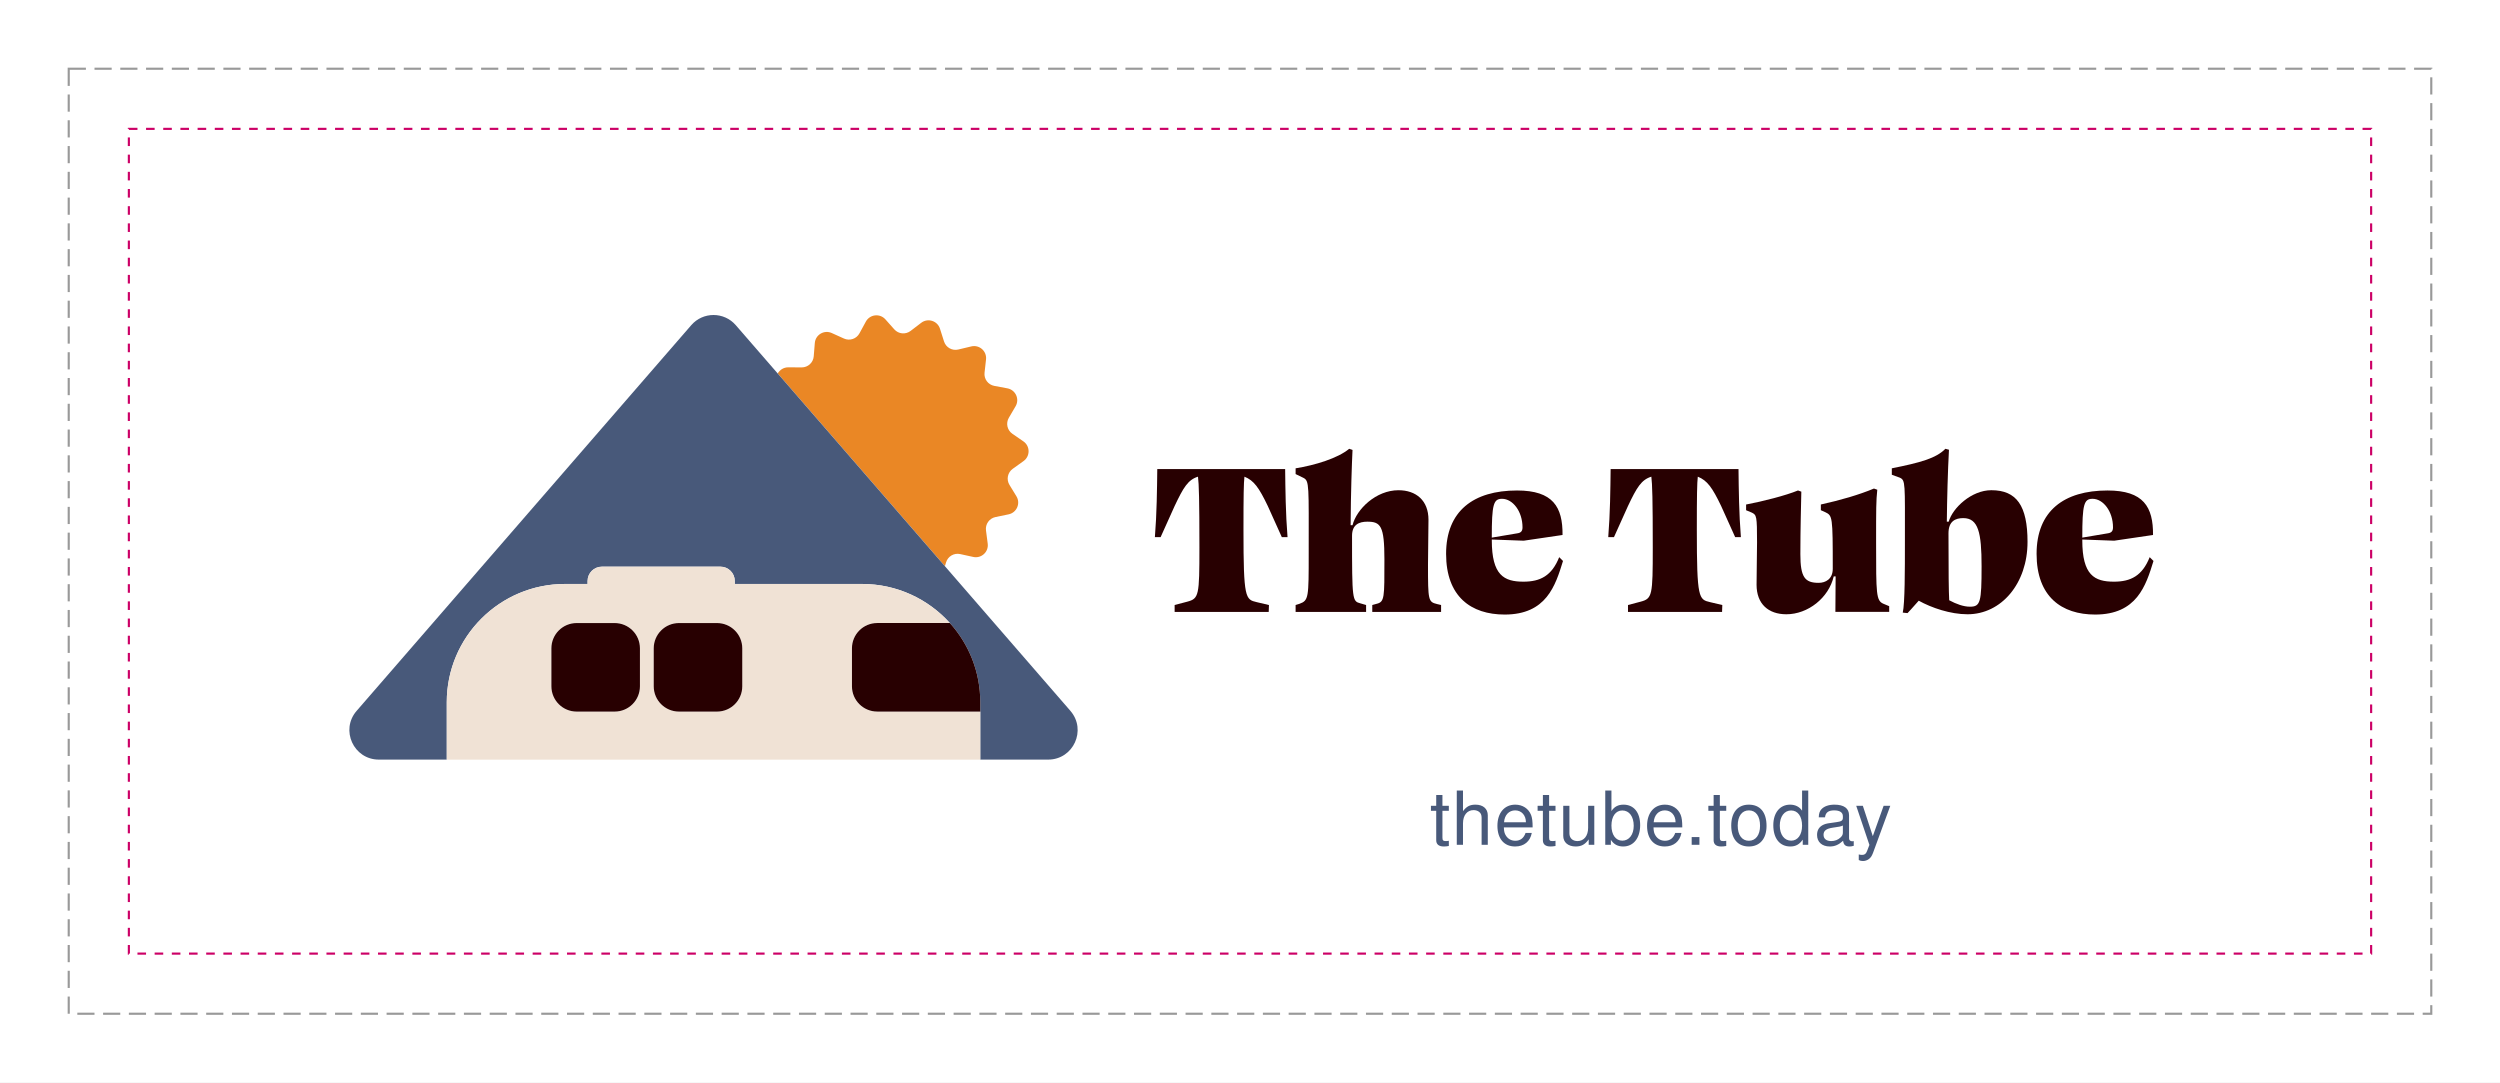
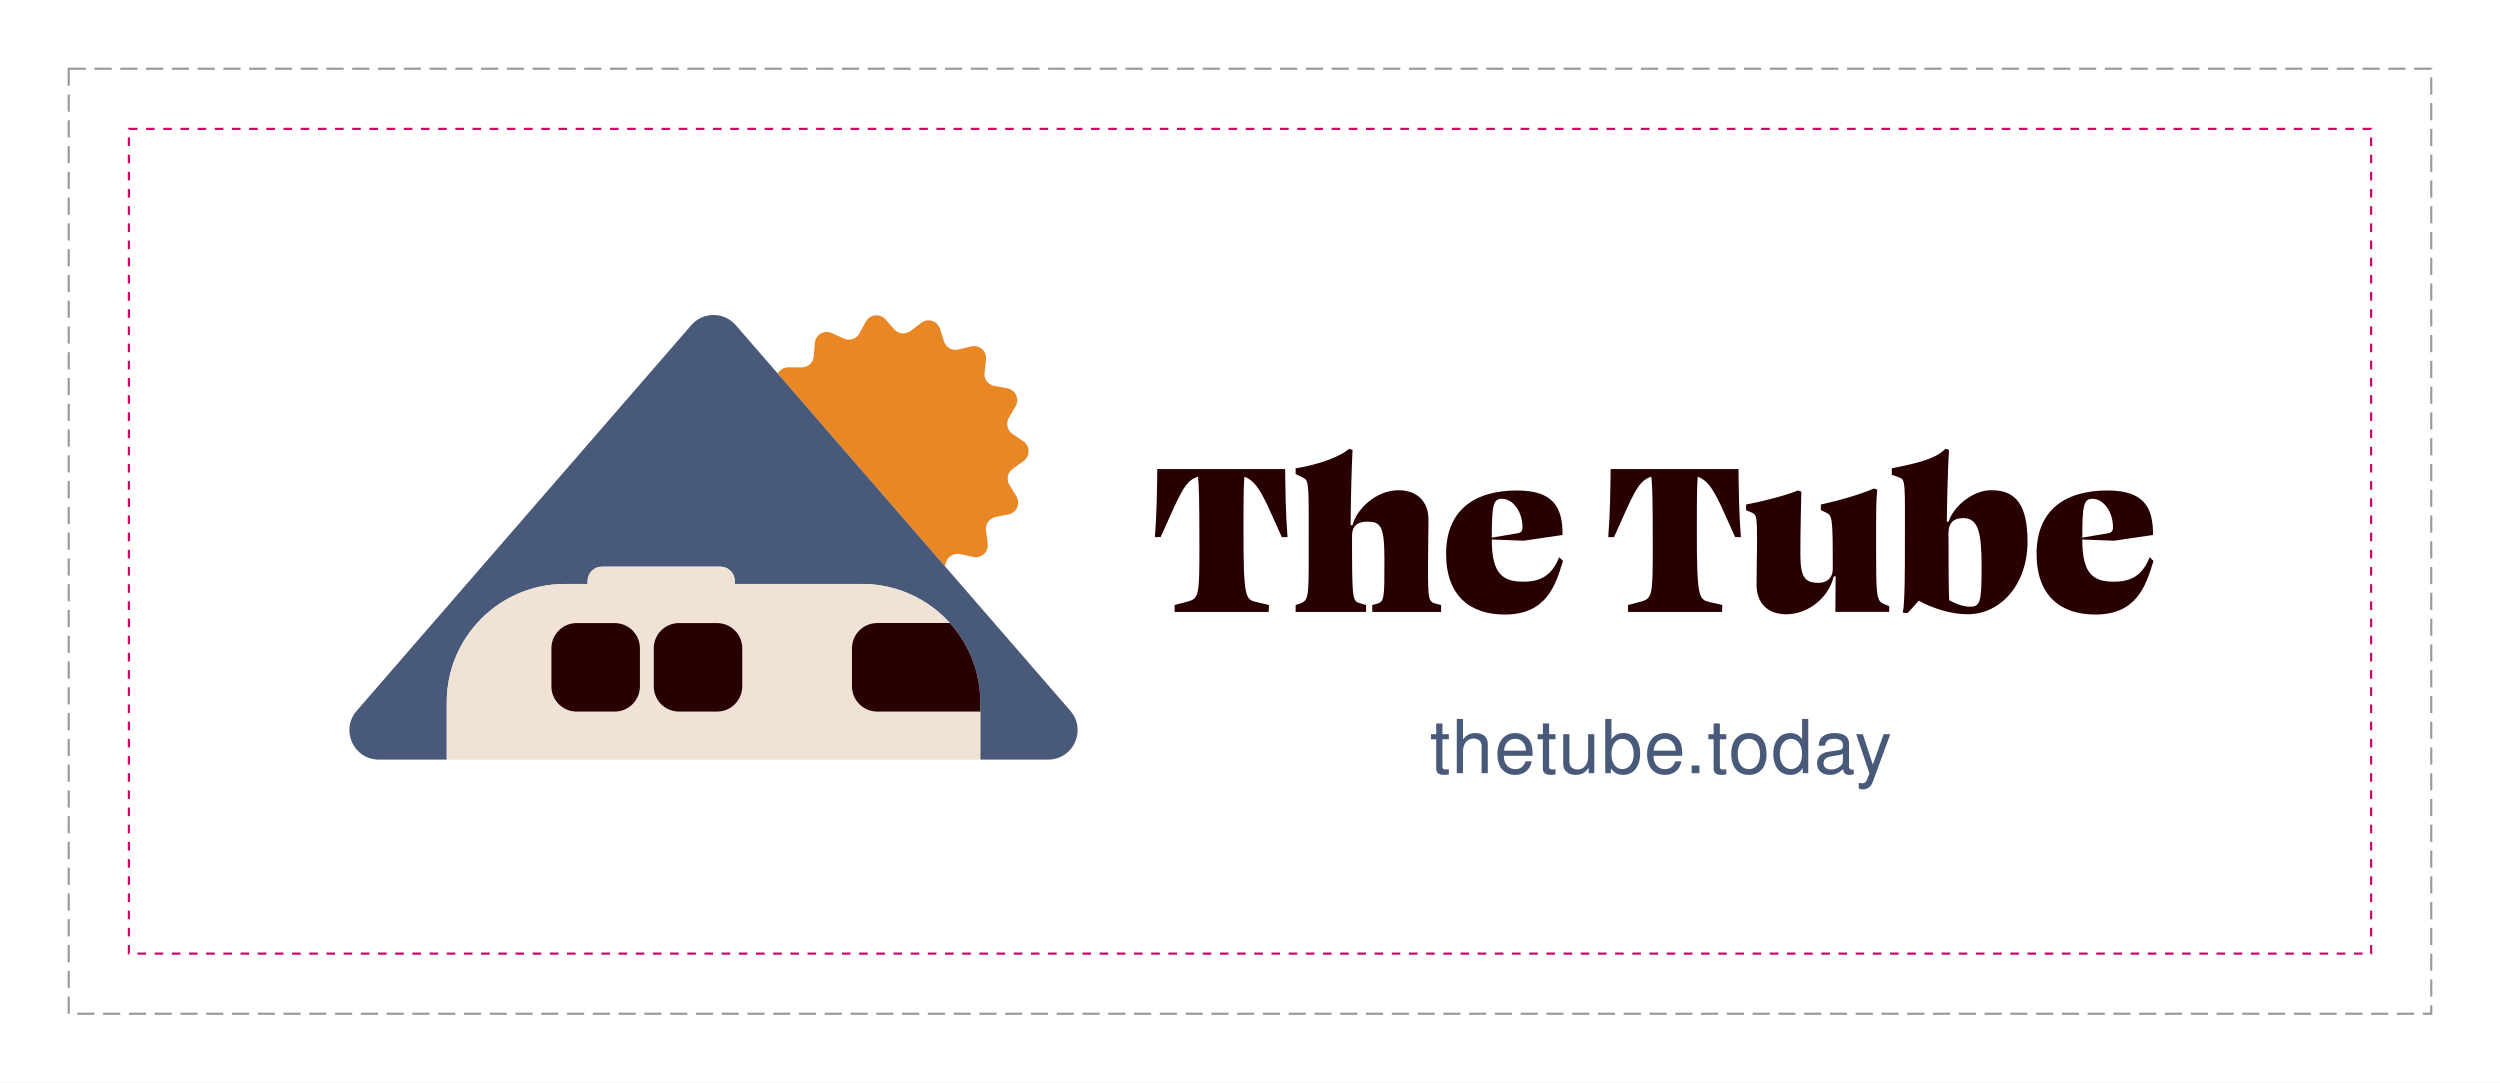
<svg xmlns="http://www.w3.org/2000/svg" viewBox="0 0 873 378" width="873" height="378">
  <defs>
    <style>
      .url-text { fill: #48597a; font-family: 'Poppins', system-ui, Helvetica, Arial, sans-serif; font-size: 26px; letter-spacing: 0.5px; }
      .trim-line { fill: none; stroke: #999999; stroke-width: 0.75; stroke-dasharray: 6 3; }
      .safe-line { fill: none; stroke: #cc0066; stroke-width: 0.75; stroke-dasharray: 3 3; }
    </style>
  </defs>
  <rect width="873" height="378" fill="#ffffff" />
  <g transform="translate(122, 110) scale(0.7)">
    <path fill="#ea8725" d="m297.09,125.31l.57-1.9c.9-3.01,3.96-4.82,7.03-4.15l6.52,1.43c4.06.89,7.77-2.51,7.23-6.63l-.86-6.62c-.4-3.11,1.66-6.01,4.74-6.65l6.54-1.35c4.07-.84,6.07-5.46,3.91-9l-3.48-5.7c-1.64-2.68-.93-6.17,1.62-8l5.42-3.89c3.37-2.42,3.33-7.46-.09-9.81l-5.49-3.79c-2.59-1.78-3.36-5.26-1.77-7.97l3.37-5.76c2.1-3.58,0-8.16-4.07-8.93l-6.56-1.23c-3.09-.58-5.21-3.44-4.86-6.56l.74-6.63c.46-4.13-3.31-7.46-7.35-6.5l-6.49,1.55c-3.06.73-6.16-1.02-7.11-4.02l-2.02-6.36c-1.26-3.96-6.06-5.47-9.36-2.95l-5.3,4.05c-2.5,1.91-6.04,1.57-8.13-.78l-4.44-4.99c-2.76-3.1-7.76-2.53-9.75,1.12l-3.19,5.86c-1.5,2.76-4.88,3.89-7.74,2.59l-6.08-2.75c-3.78-1.71-8.12.84-8.45,4.98l-.54,6.65c-.25,3.13-2.88,5.54-6.02,5.52l-6.67-.04c-2.32-.01-4.25,1.26-5.27,3.07l67.55,77.85,15.86,18.28Z" />
    <path fill="#48597a" d="m359.7,197.48l-62.61-72.17-15.86-18.28L213.68,29.18l-20.93-24.12c-5.86-6.75-16.33-6.75-22.19,0l-88.47,101.97L3.62,197.48c-8.25,9.51-1.5,24.31,11.09,24.31h33.87v-28.63c0-32.59,26.42-59,59-59h11.25v-1.48c0-3.94,3.2-7.14,7.14-7.14h59.15c3.94,0,7.14,3.2,7.14,7.14v1.48h63.47c17.39,0,33.03,7.53,43.83,19.5,9.43,10.46,15.17,24.31,15.17,39.5v28.63h33.87c12.59,0,19.34-14.8,11.09-24.31Z" />
    <path fill="#f0e2d5" d="m263.33,197.84c-6.97,0-12.61-5.65-12.61-12.61v-18.94c0-6.97,5.65-12.61,12.61-12.61h36.23c-10.8-11.98-26.43-19.5-43.83-19.5h-63.47v-1.48c0-3.94-3.2-7.14-7.14-7.14h-59.15c-3.94,0-7.14,3.2-7.14,7.14v1.48h-11.25c-32.59,0-59,26.42-59,59v28.63h266.15v-23.95h-51.4Zm-118.38-12.61c0,6.97-5.65,12.61-12.61,12.61h-18.94c-6.97,0-12.61-5.65-12.61-12.61v-18.94c0-6.97,5.65-12.61,12.61-12.61h18.94c6.97,0,12.61,5.65,12.61,12.61v18.94Zm51.05,0c0,6.97-5.65,12.61-12.61,12.61h-18.94c-6.97,0-12.61-5.65-12.61-12.61v-18.94c0-6.97,5.65-12.61,12.61-12.61h18.94c6.97,0,12.61,5.65,12.61,12.61v18.94Z" />
    <rect fill="#280001" x="100.78" y="153.67" width="44.17" height="44.17" rx="12.61" ry="12.61" />
    <rect fill="#280001" x="151.83" y="153.67" width="44.17" height="44.17" rx="12.61" ry="12.61" />
    <path fill="#280001" d="m250.72,166.28v18.94c0,6.97,5.65,12.61,12.61,12.61h51.4v-4.67c0-15.19-5.74-29.04-15.17-39.5h-36.23c-6.97,0-12.61,5.65-12.61,12.61Z" />
    <path fill="#280001" d="m458.61,148.11h-46.92v-3.44l6.3-1.66c5.82-1.54,6.06-3.09,6.06-26.96s-.24-31.83-.71-35.4c-4.99,1.54-7.25,5.34-11.64,14.61l-7.01,15.56h-2.85c.95-11.76,1.07-23.88,1.19-33.97h63.79c.12,10.1.24,22.21,1.19,33.97h-2.85l-7.01-15.56c-4.4-9.15-6.89-12.71-11.64-14.61-.36,3.21-.48,9.03-.48,26.61,0,34.21.95,34.68,6.65,35.99l6.06,1.43-.12,3.44Z" />
    <path fill="#280001" d="m472.04,79.33v-2.85c9.62-1.54,21.02-4.99,26.73-9.74l1.66.59c-.36,7.48-.83,20.79-.95,37.54h.95c2.02-8.08,11.76-17.46,22.92-17.46,8.79,0,14.97,5.11,14.97,14.73,0,7.13-.24,15.32-.24,22.45,0,17.82.12,18.53,4.51,19.6l2.02.48v3.44h-34.33v-3.44l2.14-.59c4.04-.95,3.92-3.09,3.92-22.21,0-16.75-1.9-18.77-8.55-18.77-4.04,0-7.6,1.43-7.6,7.01,0,32.19.12,32.67,4.16,33.73l2.85.83v3.44h-35.16v-3.44l1.9-.59c4.63-1.66,4.63-3.09,4.63-25.18,0-33.85.36-36.11-2.61-37.65l-3.92-1.9Z" />
    <path fill="#280001" d="m605.19,109.74l-19.36,2.85-15.92-.59v.36c0,17.46,6.06,20.67,15.8,20.67,8.43,0,14.14-2.97,17.82-12.23l1.9,1.9c-3.8,12.35-8.31,26.73-29.1,26.73-16.75,0-29.22-8.91-29.22-30.29s13.66-31.6,35.4-31.6c17.94,0,22.81,8.2,22.69,22.21Zm-35.28,1.31l12.71-2.14c1.78-.24,2.61-1.07,2.61-2.97,0-7.96-4.87-14.25-10.22-14.25-4.28,0-5.11,2.73-5.11,19.36Z" />
    <path fill="#280001" d="m684.77,148.11h-46.92v-3.44l6.3-1.66c5.82-1.54,6.06-3.09,6.06-26.96s-.24-31.83-.71-35.4c-4.99,1.54-7.25,5.34-11.64,14.61l-7.01,15.56h-2.85c.95-11.76,1.07-23.88,1.19-33.97h63.79c.12,10.1.24,22.21,1.19,33.97h-2.85l-7.01-15.56c-4.4-9.15-6.89-12.71-11.64-14.61-.36,3.21-.48,9.03-.48,26.61,0,34.21.95,34.68,6.65,35.99l6.06,1.43-.12,3.44Z" />
    <path fill="#280001" d="m699.62,98.58l-2.85-1.19v-2.85c8.2-1.54,19.84-4.51,25.89-7.01l1.66.59c-.12,6.41-.48,18.65-.48,31.24,0,11.52,2.26,14.25,9.15,14.25,3.44,0,7.01-1.9,7.01-7.01,0-26.25-.12-26.49-3.8-28.27l-2.14-.95v-2.85c9.74-2.14,19.12-4.87,26.49-7.96l1.66.59c-.59,5.7-.59,9.15-.59,26.49,0,25.66,0,28.86,3.68,30.41l2.85,1.19v2.85h-26.84c0-5.94.12-11.76.12-17.7h-.95c-2.49,10.69-12.83,18.89-23.64,18.89-8.91,0-14.85-5.11-14.85-14.73,0-7.13.24-15.2.24-21.14,0-13.18-.24-13.66-2.61-14.85Z" />
    <path fill="#280001" d="m782.88,142.53c-2.97,3.44-5.58,6.18-5.58,6.18l-2.38-.24c1.07-4.63,1.07-21.26,1.07-35.28,0-29.46.36-30.76-2.61-32.07l-3.92-1.43v-3.21c14.25-2.85,22.09-4.99,26.73-9.74l1.78.47c-.59,10.57-.95,24.71-1.07,35.87h.95c1.9-6.77,11.28-15.68,21.26-15.68,12.59,0,18.05,7.72,18.05,25.78,0,20.79-13.07,36.11-29.93,36.11-8.55,0-17.94-3.21-24.35-6.77Zm31.36-17.22c0-16.87-1.66-23.99-9.15-23.99-3.92,0-7.36,1.54-7.36,7.6,0,20.07.12,28.98.36,33.38,3.56,1.9,7.13,3.21,10.33,3.21,5.23,0,5.82-2.14,5.82-20.19Z" />
    <path fill="#280001" d="m899.76,109.74l-19.36,2.85-15.92-.59v.36c0,17.46,6.06,20.67,15.8,20.67,8.43,0,14.14-2.97,17.82-12.23l1.9,1.9c-3.8,12.35-8.31,26.73-29.1,26.73-16.75,0-29.22-8.91-29.22-30.29s13.66-31.6,35.4-31.6c17.94,0,22.81,8.2,22.69,22.21Zm-35.28,1.31l12.71-2.14c1.78-.24,2.61-1.07,2.61-2.97,0-7.96-4.87-14.25-10.21-14.25-4.28,0-5.11,2.73-5.11,19.36Z" />
  </g>
-   <text class="url-text" x="580" y="295" text-anchor="middle">thetube.today</text>
+   <text class="url-text" x="580" y="270" text-anchor="middle">thetube.today</text>
  <rect class="trim-line" x="24" y="24" width="825" height="330" />
  <rect class="safe-line" x="45" y="45" width="783" height="288" />
</svg>
